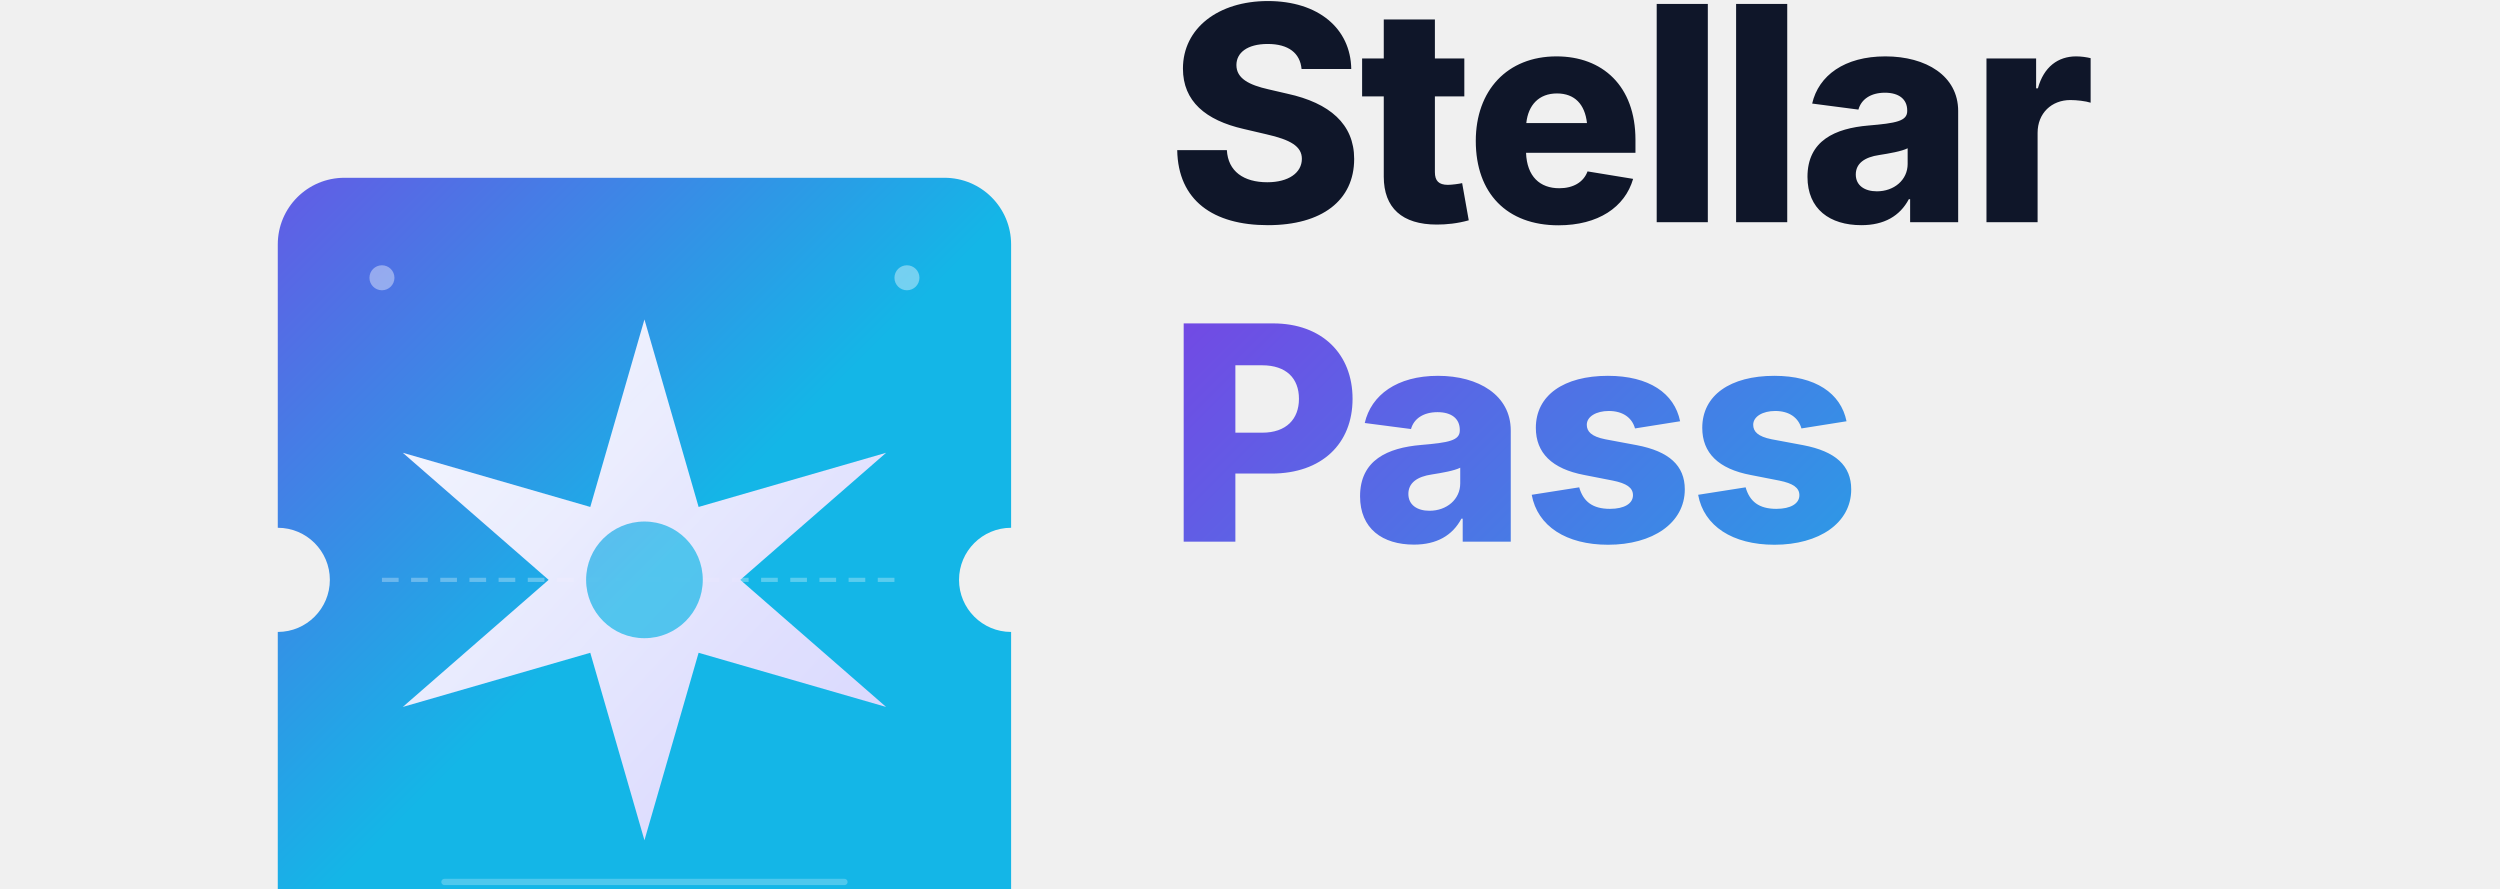
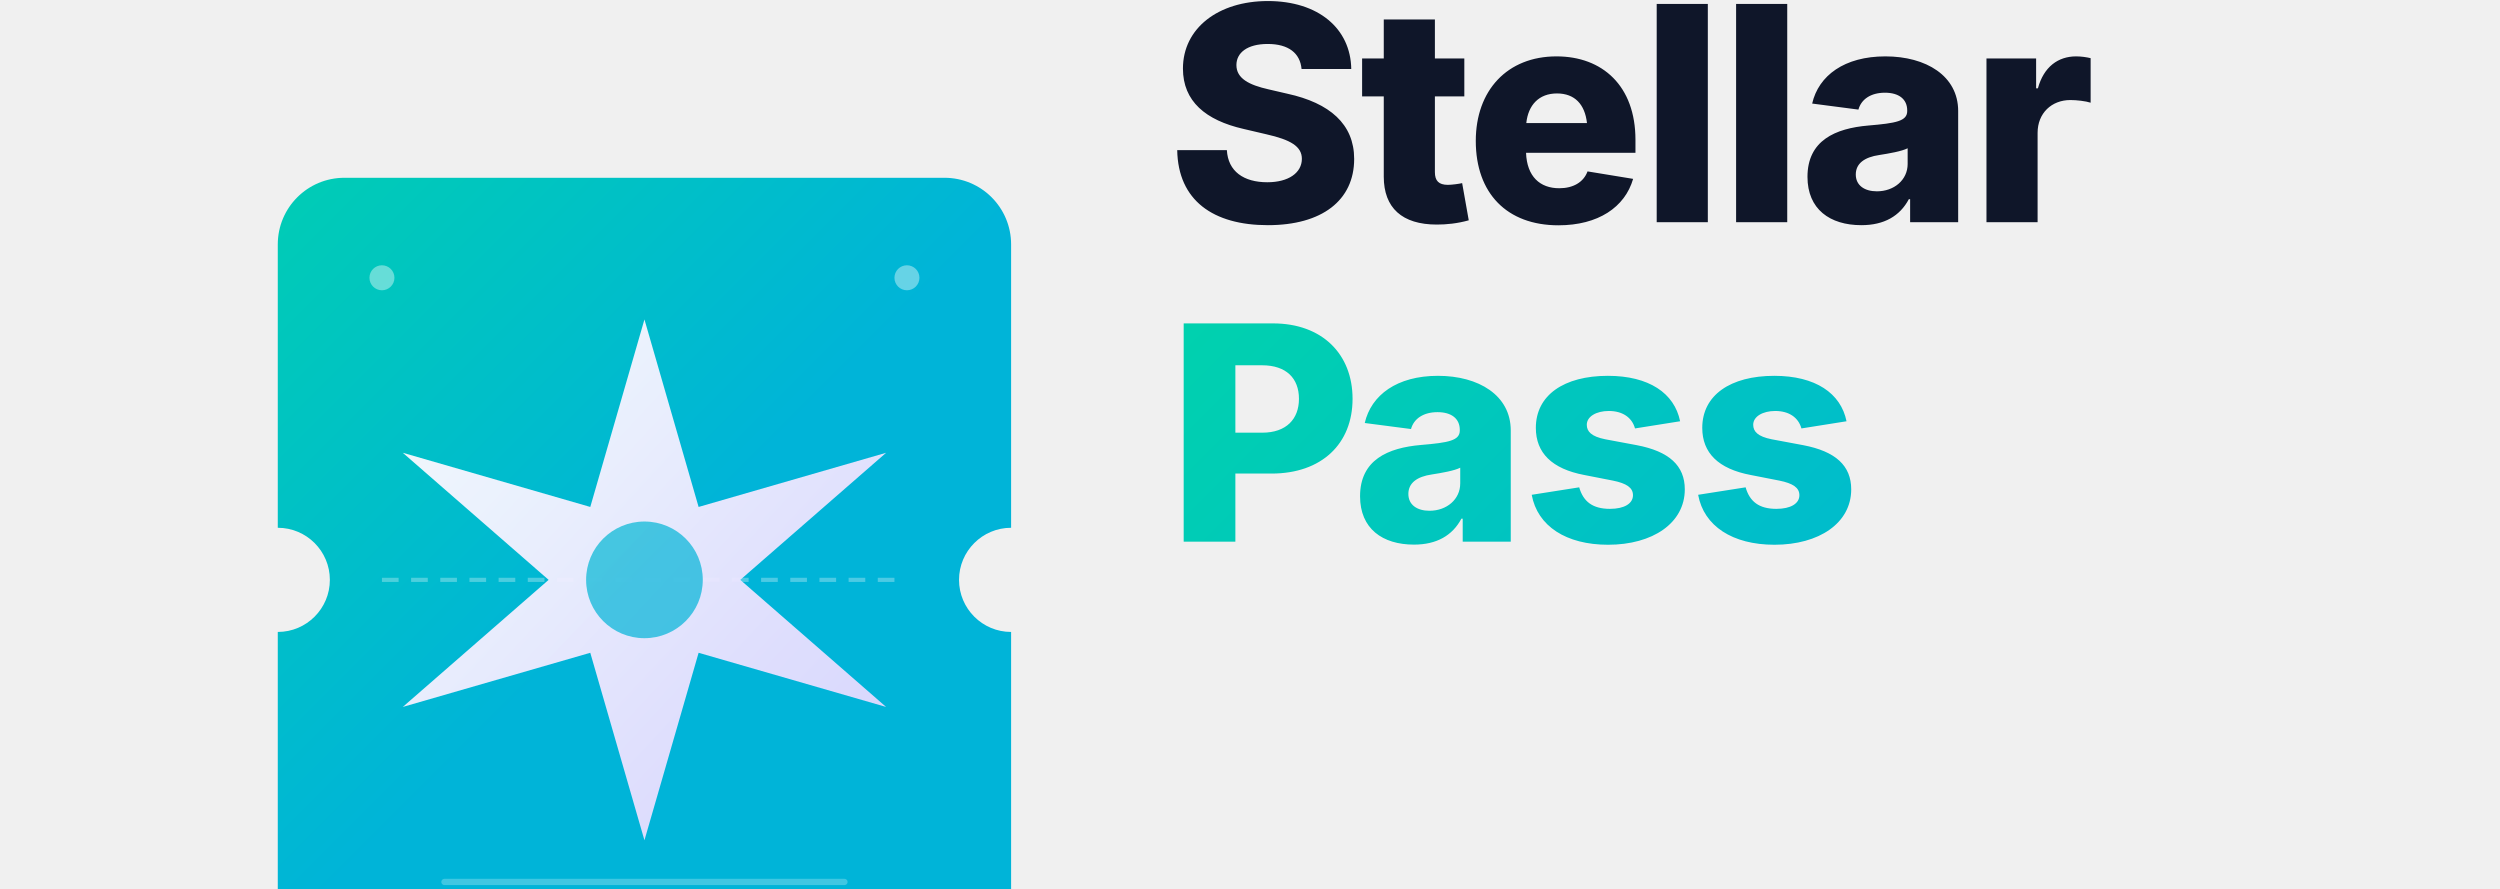
<svg xmlns="http://www.w3.org/2000/svg" viewBox="0 0 900 320" fill="none">
  <defs>
    <linearGradient id="icon-grad" x1="0" y1="0" x2="240" y2="240" gradientUnits="userSpaceOnUse">
-       <stop offset="0%" stop-color="#7B3FE4" />
-       <stop offset="100%" stop-color="#14B6E7" />
+       <stop offset="0%" stop-color="#00D4AA" />
+       <stop offset="100%" stop-color="#00B4D8" />
    </linearGradient>
    <linearGradient id="star-fill" x1="0" y1="0" x2="1" y2="1">
      <stop offset="0%" stop-color="#FFFFFF" />
      <stop offset="100%" stop-color="#E0D4FF" />
    </linearGradient>
  </defs>
  <g transform="translate(40, 40) scale(0.75)">
    <path d="       M 80 64       C 80 46.3 94.3 32 112 32       L 400 32       C 417.7 32 432 46.3 432 64       L 432 200       C 418.2 200 407 211.2 407 225       C 407 238.8 418.2 250 432 250       L 432 448       C 432 465.7 417.7 480 400 480       L 112 480       C 94.3 480 80 465.7 80 448       L 80 250       C 93.8 250 105 238.8 105 225       C 105 211.2 93.8 200 80 200       Z     " fill="url(#icon-grad)" />
    <line x1="130" y1="225" x2="382" y2="225" stroke="white" stroke-opacity="0.3" stroke-width="2" stroke-dasharray="8 6" />
    <path d="       M 256 100       L 282 190       L 372 164       L 302 225       L 372 286       L 282 260       L 256 350       L 230 260       L 140 286       L 210 225       L 140 164       L 230 190       Z     " fill="url(#star-fill)" opacity="0.95" />
    <circle cx="256" cy="225" r="28" fill="url(#icon-grad)" opacity="0.7" />
    <line x1="160" y1="370" x2="352" y2="370" stroke="white" stroke-opacity="0.25" stroke-width="3" stroke-linecap="round" />
    <line x1="180" y1="395" x2="332" y2="395" stroke="white" stroke-opacity="0.20" stroke-width="3" stroke-linecap="round" />
    <line x1="200" y1="420" x2="312" y2="420" stroke="white" stroke-opacity="0.15" stroke-width="3" stroke-linecap="round" />
    <circle cx="130" cy="80" r="6" fill="white" opacity="0.4" />
    <circle cx="382" cy="80" r="6" fill="white" opacity="0.4" />
    <circle cx="130" cy="432" r="6" fill="white" opacity="0.4" />
    <circle cx="382" cy="432" r="6" fill="white" opacity="0.4" />
  </g>
  <g transform="translate(420, 80)">
    <text font-family="'Inter', 'Segoe UI', system-ui, -apple-system, sans-serif" font-weight="800" font-size="108" fill="#0F1629" letter-spacing="-2">
      Stellar
    </text>
    <text font-family="'Inter', 'Segoe UI', system-ui, -apple-system, sans-serif" font-weight="800" font-size="108" fill="url(#icon-grad)" letter-spacing="-2" x="0" dy="115">
      Pass
    </text>
  </g>
</svg>
